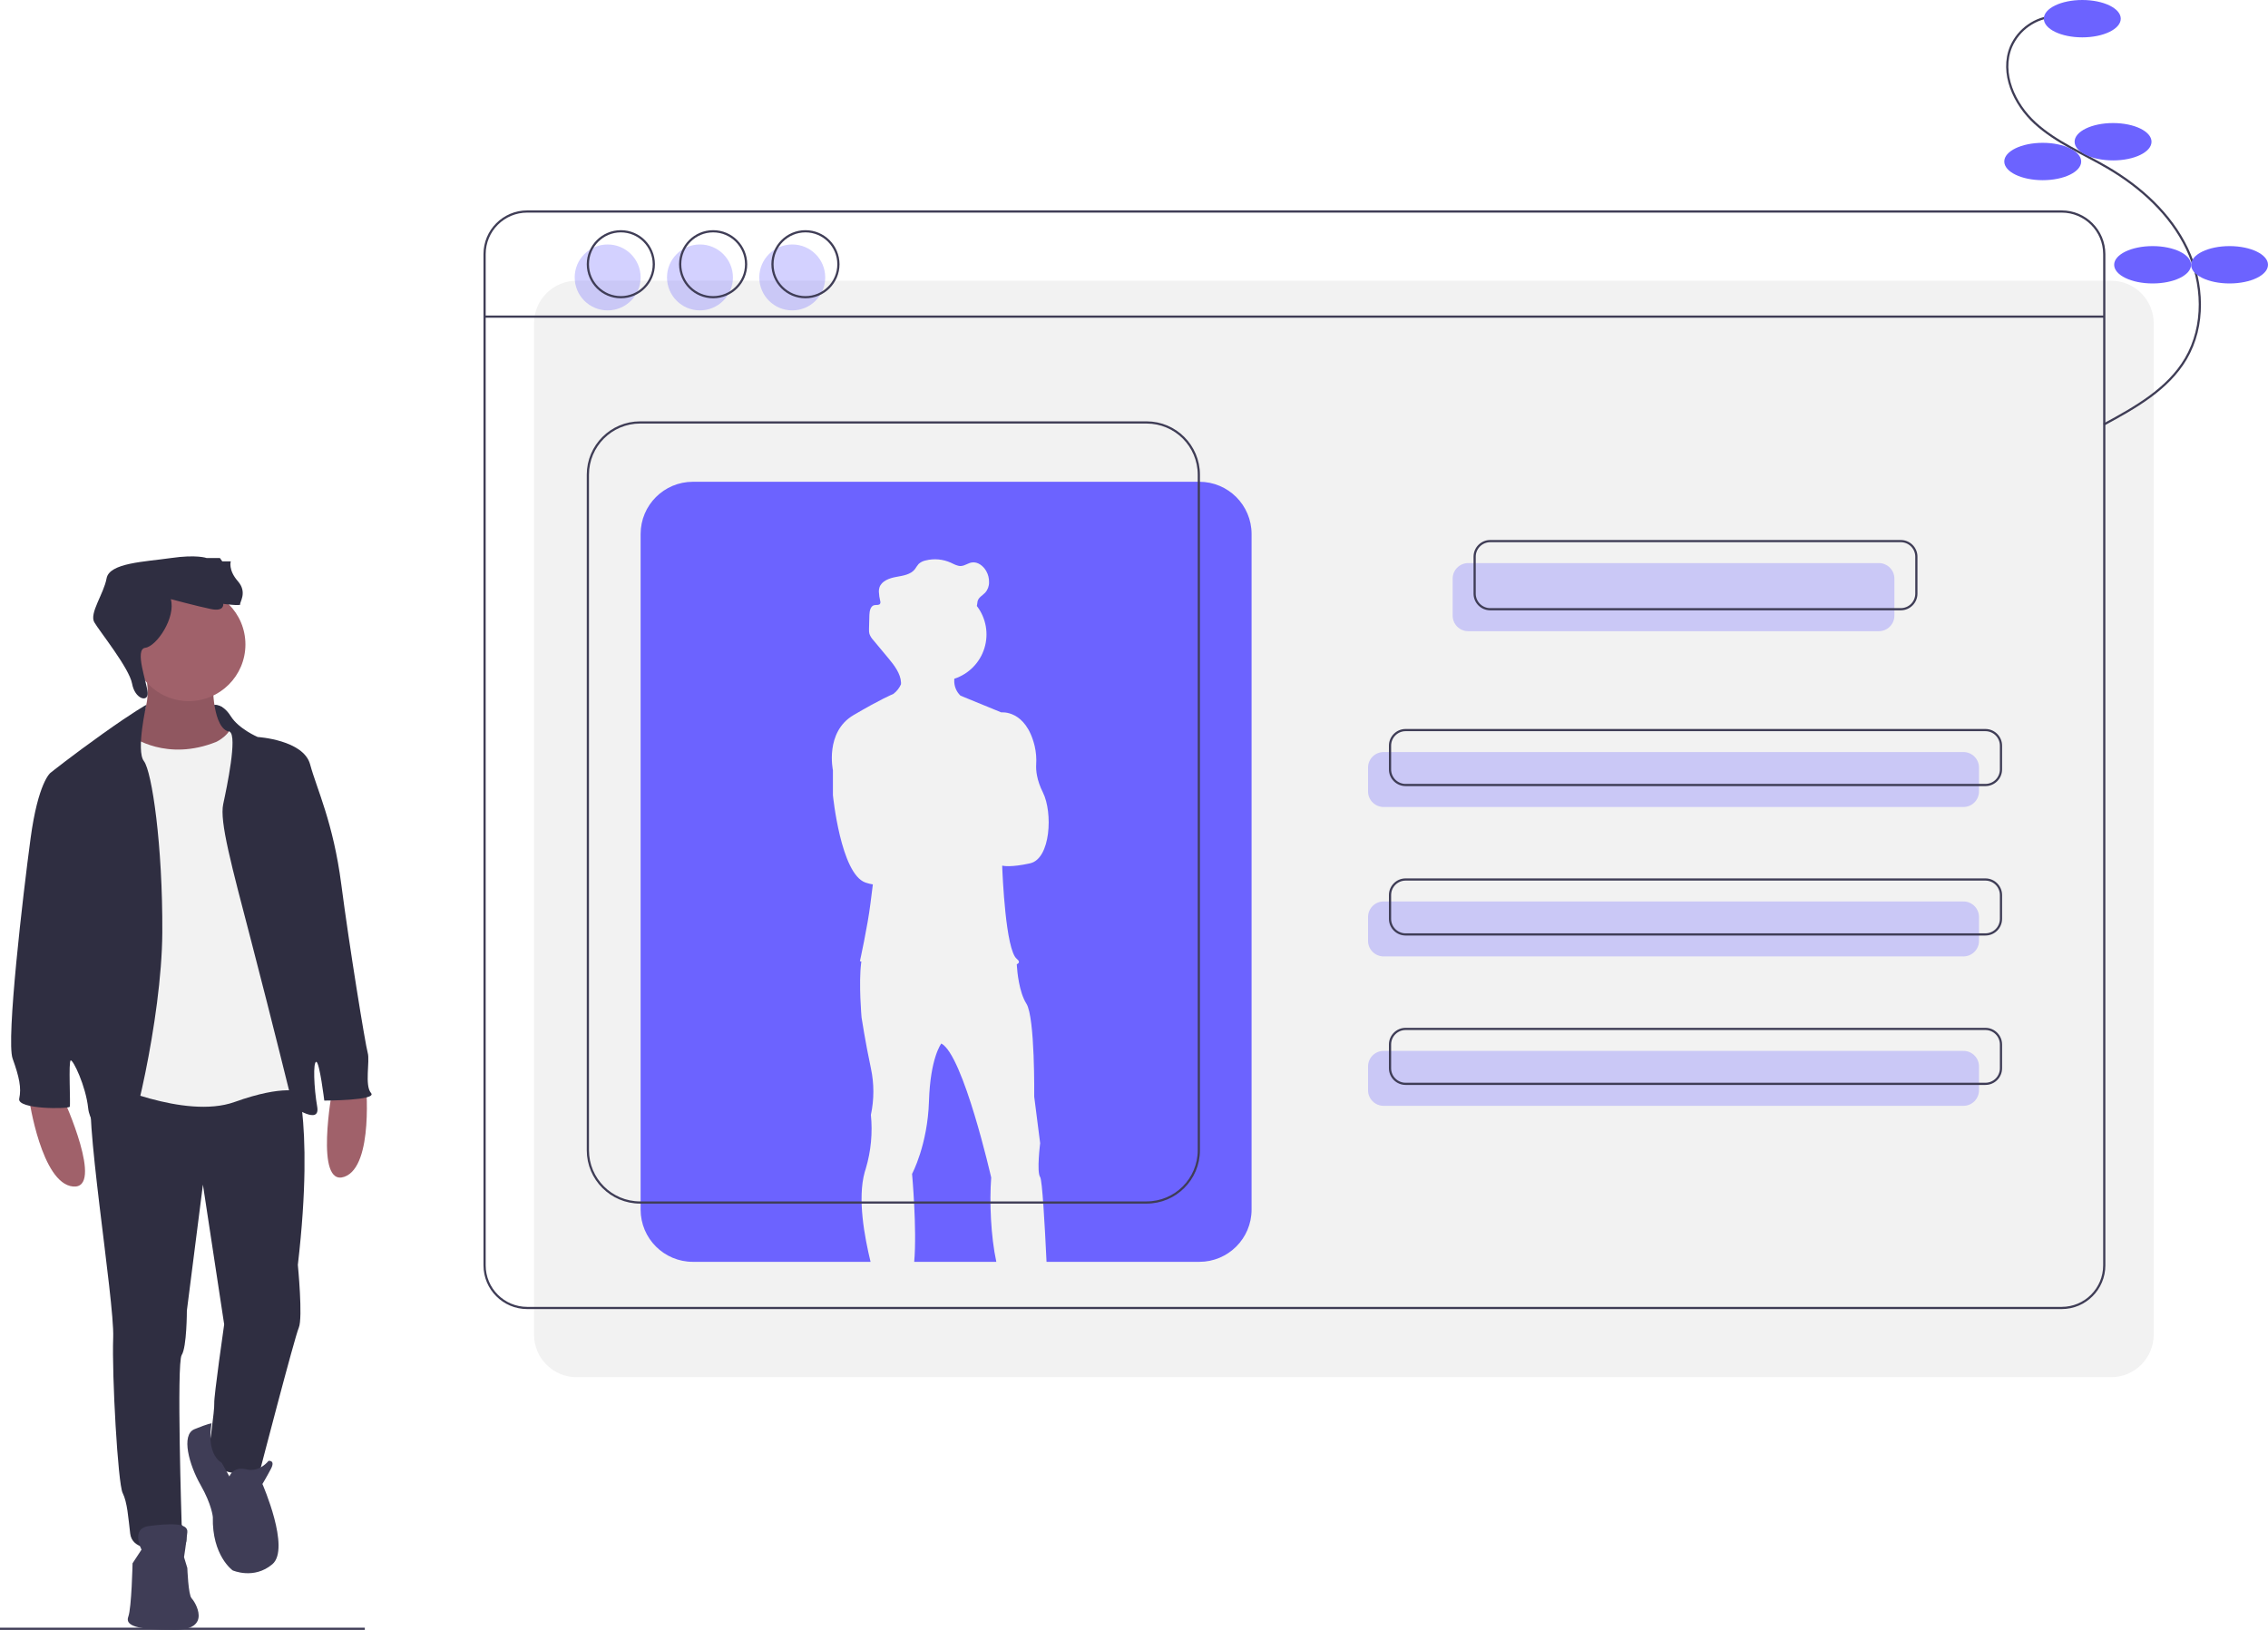
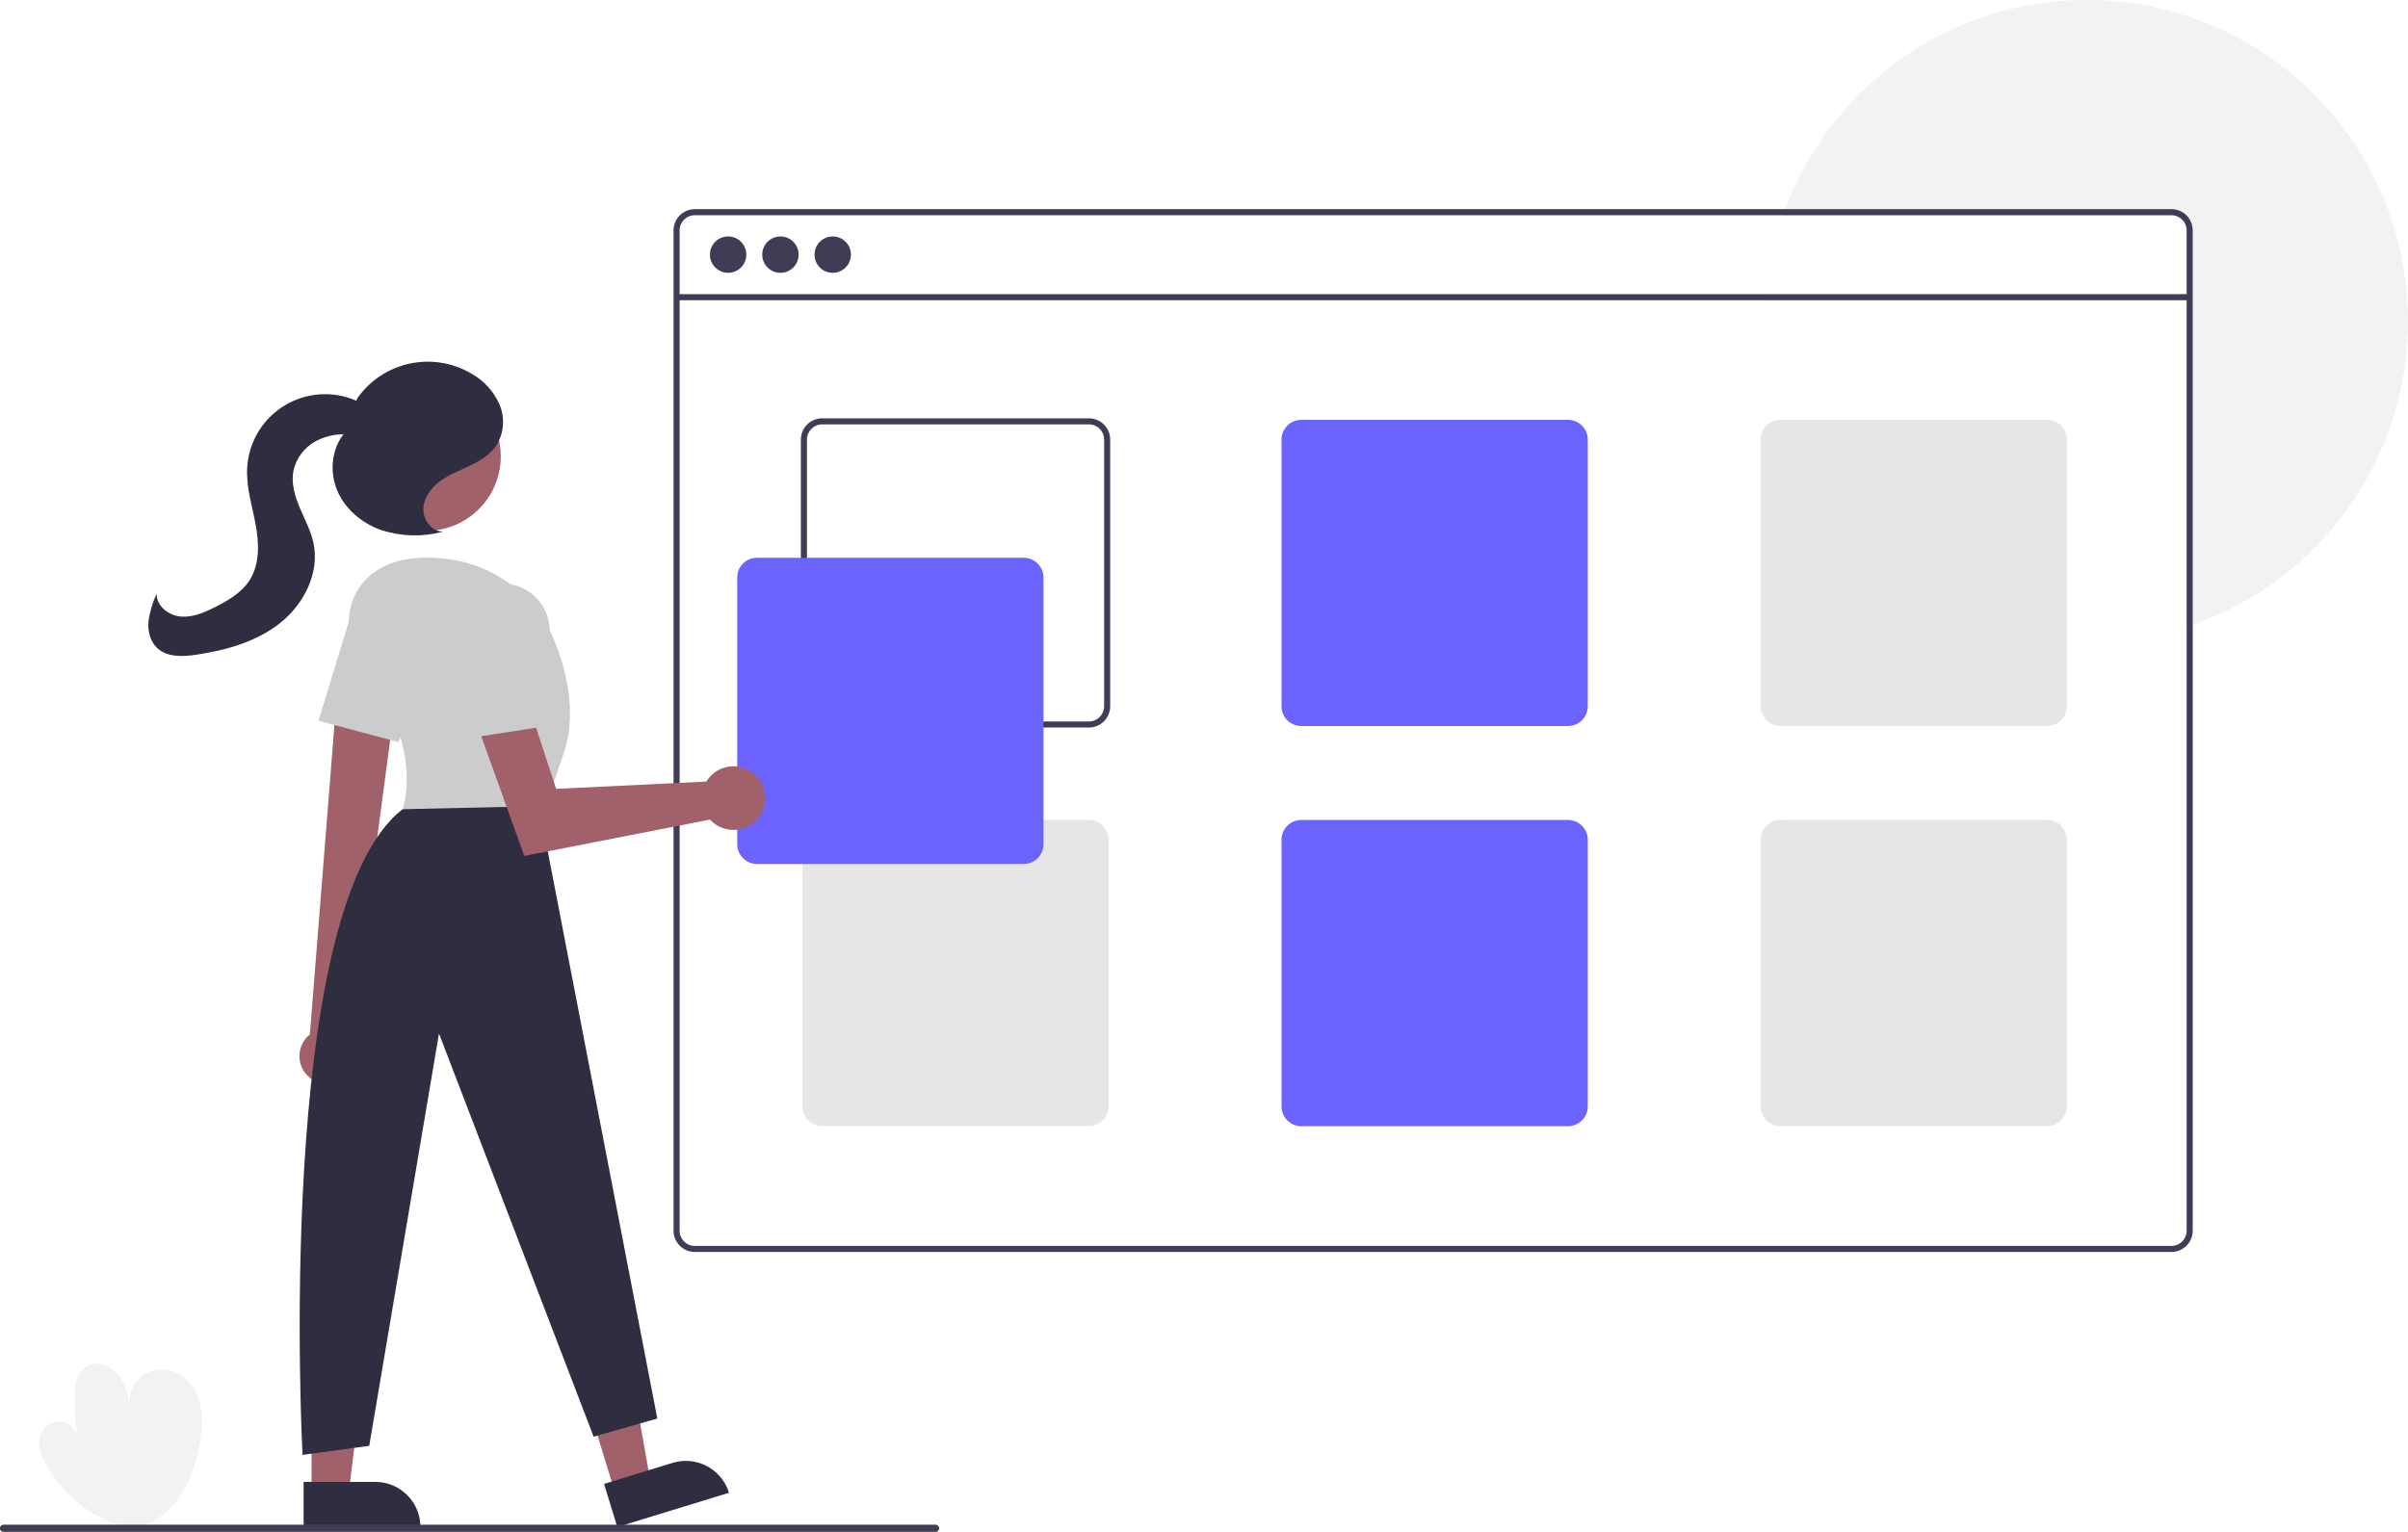
- <svg xmlns="http://www.w3.org/2000/svg" id="fe80fb2b-bcaf-407e-919b-306adc32f78b" data-name="Layer 1" width="1032" height="741.753" viewBox="0 0 1032 741.753">
-   <line y1="741.253" x2="166" y2="741.253" fill="none" stroke="#3f3d56" stroke-miterlimit="10" />
-   <rect x="243" y="127.753" width="737" height="499" rx="19.398" fill="#f2f2f2" />
-   <rect x="220.5" y="96.253" width="737" height="499" rx="19.398" fill="none" stroke="#3f3d56" stroke-miterlimit="10" />
-   <line x1="220.5" y1="144.093" x2="957.5" y2="144.093" fill="none" stroke="#3f3d56" stroke-miterlimit="10" />
-   <rect x="661" y="256.253" width="201" height="31" rx="7.093" fill="#6c63ff" opacity="0.3" />
-   <rect x="622.5" y="342.253" width="278" height="25" rx="7.093" fill="#6c63ff" opacity="0.3" />
-   <rect x="622.5" y="410.253" width="278" height="25" rx="7.093" fill="#6c63ff" opacity="0.3" />
-   <rect x="622.5" y="478.253" width="278" height="25" rx="7.093" fill="#6c63ff" opacity="0.3" />
-   <rect x="671" y="246.253" width="201" height="31" rx="7.093" fill="none" stroke="#3f3d56" stroke-miterlimit="10" />
-   <rect x="632.5" y="332.253" width="278" height="25" rx="7.093" fill="none" stroke="#3f3d56" stroke-miterlimit="10" />
-   <rect x="632.5" y="400.253" width="278" height="25" rx="7.093" fill="none" stroke="#3f3d56" stroke-miterlimit="10" />
-   <rect x="632.5" y="468.253" width="278" height="25" rx="7.093" fill="none" stroke="#3f3d56" stroke-miterlimit="10" />
-   <circle cx="276.5" cy="126.253" r="15" fill="#6c63ff" opacity="0.3" />
-   <circle cx="318.5" cy="126.253" r="15" fill="#6c63ff" opacity="0.3" />
-   <circle cx="360.5" cy="126.253" r="15" fill="#6c63ff" opacity="0.3" />
-   <circle cx="282.5" cy="120.253" r="15" fill="none" stroke="#3f3d56" stroke-miterlimit="10" />
-   <circle cx="324.5" cy="120.253" r="15" fill="none" stroke="#3f3d56" stroke-miterlimit="10" />
-   <circle cx="366.5" cy="120.253" r="15" fill="none" stroke="#3f3d56" stroke-miterlimit="10" />
-   <path d="M537.854,653.379c-2.511-11.568-3.177-27.369-2.333-38.36,0,0-12.698-55.786-22.69-60.991l-.003.003c-.153.197-5.002,6.554-5.617,26.224-.625,19.983-7.7,33.097-7.7,33.097s2.29,24.908.98,40.028Z" transform="translate(-84.5 -79.12639)" fill="#6c63ff" />
-   <path d="M630.228,298.379H399.772A23.772,23.772,0,0,0,376,322.151V629.607a23.772,23.772,0,0,0,23.772,23.772h80.855c-2.7-11.199-6.057-28.691-2.657-40.852l-.002-.008.002.005c.159-.568.327-1.127.516-1.67a63.497,63.497,0,0,0,2.292-24.354,50.609,50.609,0,0,0,0-21.232c-2.498-11.656-4.246-23.105-4.246-23.105s-1.377-15.402-.175-24.844c.027-.207.058-.404.087-.605-.424-.097-.662-.152-.662-.152s3.539-16.028,4.788-26.227c.295-2.408.683-5.46,1.103-8.715a20.94,20.94,0,0,1-3.393-.86c-11.24-3.955-14.779-39.758-14.779-39.758V429.656s-3.747-17.381,9.367-25.083c12.628-7.416,17.67-9.446,18.026-9.586.096-.069.19-.131.288-.207a11.061,11.061,0,0,0,3.29-4.234q.026-.429.012-.852c-.213-4.067-3.044-7.765-5.73-10.992q-3.437-4.129-6.873-8.257a8.072,8.072,0,0,1-1.77-2.865,6.604,6.604,0,0,1-.187-1.804q-.003-.337.004-.673.056-3.078.167-6.155c.064-1.792.516-4.054,2.271-4.422.913-.192,2.121.142,2.604-.656a1.565,1.565,0,0,0,.117-1.061c-.006.027-.007.054-.015.081-.006-.033-.012-.067-.018-.1a22.437,22.437,0,0,1-.651-4.386,5.842,5.842,0,0,1,.282-1.97c1.017-2.975,4.518-4.196,7.611-4.757,3.094-.561,6.567-1.044,8.508-3.517a26.951,26.951,0,0,1,1.689-2.374,6.63,6.63,0,0,1,3.166-1.597,17.498,17.498,0,0,1,11.506,1.021c1.496.683,3,1.602,4.641,1.498,1.705-.108,3.162-1.308,4.845-1.6,2.719-.472,5.319,1.566,6.659,3.978a9.851,9.851,0,0,1,1.233,5.023,6.912,6.912,0,0,1-1.764,4.741c-1.17,1.241-2.916,2.094-3.402,3.73-.198.666-.152,1.383-.327,2.055-.022.084-.057.162-.086.244.032.042.067.081.099.123a21.231,21.231,0,0,1-10.332,33.019c-.008.211-.016.421-.015.633a9.173,9.173,0,0,0,2.84,7.065l18.547,7.606s11.166-1.353,15.195,15.31a28.826,28.826,0,0,1,.69,8.457c-.146,2.513.195,6.936,3.057,12.66,4.579,9.159,3.539,30.182-5.828,32.264-8.872,1.972-12.324,1.143-12.664,1.05l-.02.368c.146,3.945,1.55,37.969,6.648,42.086,1.41,1.138,1.14,1.908-.016,2.426l.003.003s.009.219.031.612c.153,2.488.94,11.965,4.353,17.357,3.956,6.245,3.541,42.257,3.541,42.257l2.704,21.232s-1.664,13.114,0,15.402c.946,1.298,2.091,21.404,2.905,38.57h69.53A23.772,23.772,0,0,0,654,629.607V322.151A23.772,23.772,0,0,0,630.228,298.379Z" transform="translate(-84.5 -79.12639)" fill="#6c63ff" />
-   <rect x="267.5" y="192.253" width="278" height="355" rx="23.772" fill="none" stroke="#3f3d56" stroke-miterlimit="10" />
-   <path d="M185.324,400.757S176,398,174,401s2.727,24.748,2.727,24.748l20.546,1.249-7.17-18.107Z" transform="translate(-84.5 -79.12639)" fill="#2f2e41" />
-   <path d="M113.444,579.347s18.695,41.042,4.298,39.753-19.984-39.753-19.984-39.753Z" transform="translate(-84.5 -79.12639)" fill="#a0616a" />
-   <path d="M235.711,575.071s-8.201,44.348,5.455,39.611,9.764-43.409,9.764-43.409Z" transform="translate(-84.5 -79.12639)" fill="#a0616a" />
-   <path d="M181.347,390.466s-.215,20.629,7.736,21.703-4.513,12.033-4.513,12.033l-14.182,2.793L149.974,425.492l-9.025-11.604s15.901-7.521,9.025-30.943Z" transform="translate(-84.5 -79.12639)" fill="#a0616a" />
-   <path d="M181.347,390.466s-.215,20.629,7.736,21.703-4.513,12.033-4.513,12.033l-14.182,2.793L149.974,425.492l-9.025-11.604s15.901-7.521,9.025-30.943Z" transform="translate(-84.5 -79.12639)" opacity="0.1" />
-   <path d="M217.876,564.95s10.099,21.703,2.149,89.82c0,0,2.364,24.067.43,28.579s-17.835,65.754-17.835,65.754-20.414,4.513-23.207-9.025c0,0,2.793-19.339,2.579-22.348s4.513-35.885,4.513-35.885l-9.67-63.605-7.306,57.373s0,16.546-2.364,20.199,0,77.142,0,77.142,6.661,11.174-3.438,11.389-19.124-.215-19.984-7.306-1.289-14.182-3.438-18.48-4.942-53.505-4.298-70.696-14.182-105.507-9.455-114.747S217.876,564.95,217.876,564.95Z" transform="translate(-84.5 -79.12639)" fill="#2f2e41" />
-   <circle cx="85.888" cy="293.29" r="25.786" fill="#a0616a" />
-   <path d="M144.602,414.318s15.686,11.604,38.464,2.364c0,0,7.521-3.653,6.876-9.24s15.686,44.91,15.686,44.91l16.546,87.886-.86,35.885s-7.306-3.653-30.083,4.513-59.952-9.24-59.952-9.24l1.289-92.184,1.289-53.72,3.438-11.818S139.015,410.45,144.602,414.318Z" transform="translate(-84.5 -79.12639)" fill="#f2f2f2" />
-   <path d="M182.063,399.893s3.796-.617,7.449,5.185,12.248,9.455,12.248,9.455,20.843,1.289,23.852,12.463,10.529,26.43,14.182,54.58,10.959,73.06,12.033,76.713-1.504,14.827,1.504,18.265-21.273,3.438-21.273,3.438-2.149-17.62-3.653-17.62-1.074,11.818.43,20.414-10.959,0-10.959,0-9.67-39.323-18.91-74.779S184.355,452.997,186.074,445.046s6.446-30.728,3.008-32.877S182.063,399.893,182.063,399.893Z" transform="translate(-84.5 -79.12639)" fill="#2f2e41" />
-   <path d="M151.076,399.874s-5.614,3.055-19.796,13.155-23.852,17.835-23.852,17.835-5.587,4.298-9.025,29.868S87.229,552.487,90.237,560.867s4.083,13.323,3.008,18.265,22.563,4.727,22.992,3.653-.645-20.629.43-21.058,6.876,11.604,7.951,21.703,13.538,18.05,16.331,18.05,17.191-58.233,17.405-97.986-4.727-73.275-8.38-78.002S151.076,399.874,151.076,399.874Z" transform="translate(-84.5 -79.12639)" fill="#2f2e41" />
-   <path d="M188.867,751.037s1.719-4.727,7.736-3.223,10.099-3.868,10.099-3.868,3.223-.43,1.074,3.653-3.868,6.876-3.868,6.876,12.893,29.439,4.513,36.53-18.05,2.793-18.05,2.793-9.455-6.661-9.025-24.282c0,0-.43-5.587-5.587-14.612s-9.025-22.777-2.793-25.356,7.835-2.674,7.835-2.674-2.916,13.337,4.616,17.998Z" transform="translate(-84.5 -79.12639)" fill="#3f3d56" />
-   <path d="M148.9,784.344s-5.157-9.67,3.438-10.744,17.835-1.719,17.405,2.793-1.504,11.389-1.504,11.389l1.504,4.942s.43,12.248,1.934,13.752,9.67,14.397-7.736,14.397-22.563-1.934-21.058-6.017,1.934-24.282,1.934-24.282Z" transform="translate(-84.5 -79.12639)" fill="#3f3d56" />
-   <path d="M162.222,351.788s12.033,3.223,18.265,4.513,5.587-2.364,5.587-2.364,8.165,1.074,7.736.215,3.438-5.372-1.074-10.529-3.223-9.025-3.223-9.025h-3.868l-1.074-1.504h-6.017s-4.513-1.719-16.331,0-27.935,2.149-29.224,9.24-7.951,15.901-5.587,19.984,15.901,20.843,17.191,27.935,7.309,8.667,7.093,4.226-6.233-19.912-1.076-20.557S164.586,360.168,162.222,351.788Z" transform="translate(-84.5 -79.12639)" fill="#2f2e41" />
-   <path d="M1019.381,86.584a22.982,22.982,0,0,0-19.81,13.851c-4.954,11.974,1.424,26.039,10.999,34.77s21.874,13.722,33.048,20.282c15.01,8.811,28.497,21.043,36.007,36.744s8.309,35.15-.519,50.15c-8.194,13.922-23.093,22.255-37.302,29.94" transform="translate(-84.5 -79.12639)" fill="none" stroke="#3f3d56" stroke-miterlimit="10" />
-   <ellipse cx="947.5" cy="8.5" rx="17.5" ry="8.5" fill="#6c63ff" />
-   <ellipse cx="961.5" cy="64.5" rx="17.5" ry="8.5" fill="#6c63ff" />
-   <ellipse cx="929.5" cy="73.5" rx="17.5" ry="8.5" fill="#6c63ff" />
-   <ellipse cx="979.5" cy="120.5" rx="17.5" ry="8.5" fill="#6c63ff" />
-   <ellipse cx="1014.5" cy="120.5" rx="17.5" ry="8.5" fill="#6c63ff" />
+ <svg xmlns="http://www.w3.org/2000/svg" id="bb43b303-7783-4b20-84ac-89898836e9dc" data-name="Layer 1" width="794.122" height="505.345" viewBox="0 0 794.122 505.345">
+   <path d="M247.458,701.198c-12.251-1.008-23.067-9.871-29.218-20.514-2.063-3.569-3.476-8.251-1.14-11.647a6.409,6.409,0,0,1,11.315,1.471,62.045,62.045,0,0,1-.965-12.641c.094-3.586.772-7.641,3.754-9.635,3.459-2.313,8.445-.477,10.962,2.838s3.199,7.627,3.803,11.744a10.83,10.83,0,0,1,12.039-13.657c5.067.765,9.036,5.152,10.585,10.036s1.065,10.181.068,15.207c-1.169,5.894-3.066,11.741-6.481,16.684s-8.488,8.929-14.374,10.138Z" transform="translate(-202.9391 -197.3274)" fill="#f2f2f2" />
+   <path d="M997.061,303.327a106.034,106.034,0,0,1-71,100.08c-.66.23-1.33.46-2,.67v-107.71h-138.77c.04-.67.09-1.34.15-2H924.061v-21.04a5.002,5.002,0,0,0-5-5H790.981c.23-.67.47-1.34.73-2a106.01,106.01,0,0,1,205.35,37Z" transform="translate(-202.9391 -197.3274)" fill="#f2f2f2" />
+   <path d="M919.061,266.327h-487a7.008,7.008,0,0,0-7,7v330a7.008,7.008,0,0,0,7,7h487a7.008,7.008,0,0,0,7-7v-330A7.008,7.008,0,0,0,919.061,266.327Zm5,337a5.002,5.002,0,0,1-5,5h-487a5.002,5.002,0,0,1-5-5v-330a5.002,5.002,0,0,1,5-5h487a5.002,5.002,0,0,1,5,5Z" transform="translate(-202.9391 -197.3274)" fill="#3f3d56" />
+   <rect x="223.122" y="97.04" width="499" height="2" fill="#3f3d56" />
+   <circle cx="240.122" cy="84" r="6" fill="#3f3d56" />
+   <circle cx="257.372" cy="84" r="6" fill="#3f3d56" />
+   <circle cx="274.622" cy="84" r="6" fill="#3f3d56" />
+   <path d="M562.061,335.327h-88a7.008,7.008,0,0,0-7,7v88a7.008,7.008,0,0,0,7,7h88a7.008,7.008,0,0,0,7-7v-88A7.008,7.008,0,0,0,562.061,335.327Zm5,95a5.002,5.002,0,0,1-5,5h-88a5.002,5.002,0,0,1-5-5v-88a5.002,5.002,0,0,1,5-5h88a5.002,5.002,0,0,1,5,5Z" transform="translate(-202.9391 -197.3274)" fill="#3f3d56" />
+   <path d="M720.061,335.827h-88a6.513,6.513,0,0,0-6.5,6.5v88a6.513,6.513,0,0,0,6.5,6.5h88a6.513,6.513,0,0,0,6.5-6.5v-88A6.513,6.513,0,0,0,720.061,335.827Z" transform="translate(-202.9391 -197.3274)" fill="#6c63ff" />
+   <path d="M878.061,335.827h-88a6.513,6.513,0,0,0-6.5,6.5v88a6.513,6.513,0,0,0,6.5,6.5h88a6.513,6.513,0,0,0,6.5-6.5v-88A6.513,6.513,0,0,0,878.061,335.827Z" transform="translate(-202.9391 -197.3274)" fill="#e6e6e6" />
+   <path d="M562.061,467.827h-88a6.513,6.513,0,0,0-6.5,6.5v88a6.513,6.513,0,0,0,6.5,6.5h88a6.513,6.513,0,0,0,6.5-6.5v-88A6.513,6.513,0,0,0,562.061,467.827Z" transform="translate(-202.9391 -197.3274)" fill="#e6e6e6" />
+   <path d="M720.061,467.827h-88a6.513,6.513,0,0,0-6.5,6.5v88a6.513,6.513,0,0,0,6.5,6.5h88a6.513,6.513,0,0,0,6.5-6.5v-88A6.513,6.513,0,0,0,720.061,467.827Z" transform="translate(-202.9391 -197.3274)" fill="#6c63ff" />
+   <path d="M878.061,467.827h-88a6.513,6.513,0,0,0-6.5,6.5v88a6.513,6.513,0,0,0,6.5,6.5h88a6.513,6.513,0,0,0,6.5-6.5v-88A6.513,6.513,0,0,0,878.061,467.827Z" transform="translate(-202.9391 -197.3274)" fill="#e6e6e6" />
+   <path d="M540.561,482.327h-88a6.507,6.507,0,0,1-6.5-6.5v-88a6.507,6.507,0,0,1,6.5-6.5h88a6.507,6.507,0,0,1,6.5,6.5v88A6.507,6.507,0,0,1,540.561,482.327Z" transform="translate(-202.9391 -197.3274)" fill="#6c63ff" />
+   <polygon points="202.746 492.088 214.466 488.491 206.17 441.573 188.872 446.881 202.746 492.088" fill="#a0616a" />
+   <path d="M403.482,680.858h38.531a0,0,0,0,1,0,0v14.887a0,0,0,0,1,0,0H418.369A14.887,14.887,0,0,1,403.482,680.858v0A0,0,0,0,1,403.482,680.858Z" transform="translate(825.8911 1024.957) rotate(162.9391)" fill="#2f2e41" />
+   <polygon points="102.748 492.358 115.008 492.357 120.84 445.069 102.746 445.07 102.748 492.358" fill="#a0616a" />
+   <path d="M303.06,686.182h38.531a0,0,0,0,1,0,0v14.887a0,0,0,0,1,0,0H317.947A14.887,14.887,0,0,1,303.06,686.182v0a0,0,0,0,1,0,0Z" transform="translate(441.7434 1189.908) rotate(179.9974)" fill="#2f2e41" />
+   <path d="M304.807,552.608a9.162,9.162,0,0,1,.318-14.046l9.505-119.695,19.331,4.83L318.484,540.456a9.212,9.212,0,0,1-13.677,12.152Z" transform="translate(-202.9391 -197.3274)" fill="#a0616a" />
+   <circle cx="140.579" cy="150.555" r="24.561" fill="#a0616a" />
+   <path d="M322.162,415.186c-5.542-7.608-5.713-18.087.257-25.364,3.896-4.749,10.412-8.55,21.292-8.55,29,0,40,23,40,23s12,22,5,42-7,22-7,22l-46-4S343.471,444.441,322.162,415.186Z" transform="translate(-202.9391 -197.3274)" fill="#ccc" />
+   <path d="M307.977,435.095l9.91-32.421a15.502,15.502,0,0,1,21.93-9.245h0a15.53,15.53,0,0,1,7.088,20.01L334.306,442.13Z" transform="translate(-202.9391 -197.3274)" fill="#ccc" />
+   <path d="M380.711,463.272l39,202-21,6-51-133-23,136-22,3s-9.65-179.945,33-213Z" transform="translate(-202.9391 -197.3274)" fill="#2f2e41" />
+   <path d="M436.842,453.805a10.527,10.527,0,0,0-.963,1.349l-49.535,2.402-9.538-29.12-16.562,7.871,15.588,43.371,61.262-11.981a10.496,10.496,0,1,0-.252-13.893Z" transform="translate(-202.9391 -197.3274)" fill="#a0616a" />
+   <path d="M353.314,407.177a15.501,15.501,0,0,1,16.362-17.282h0a15.53,15.53,0,0,1,14.535,15.472v31.335l-26.936,4.145Z" transform="translate(-202.9391 -197.3274)" fill="#ccc" />
+   <path d="M348.92,372.666c-3.686-.016-6.53-3.897-6.365-7.58s2.639-6.923,5.619-9.093,6.475-3.492,9.798-5.087,6.617-3.586,8.669-6.648a14.716,14.716,0,0,0,1.023-13.504,21.669,21.669,0,0,0-9.333-10.224,28.378,28.378,0,0,0-37.607,8.25l-4.208,11.458c-4.288,5.156-4.968,12.813-2.332,18.98s8.248,10.806,14.581,13.011a35.794,35.794,0,0,0,19.841.595" transform="translate(-202.9391 -197.3274)" fill="#2f2e41" />
+   <path d="M326.473,334.506c-1.809-2.899-4.944-4.743-8.186-5.825a25.724,25.724,0,0,0-33.832,23.003c-.344,6.314,1.634,12.489,2.795,18.705s1.393,13.082-2.034,18.396c-2.611,4.048-6.964,6.596-11.261,8.773-3.581,1.814-7.455,3.516-11.453,3.154s-8.016-3.528-7.91-7.541a32.054,32.054,0,0,0-2.682,9.08c-.281,3.156.497,6.561,2.776,8.762,3.313,3.199,8.563,2.965,13.116,2.274,9.857-1.494,19.838-4.295,27.626-10.52s12.955-16.475,10.904-26.231c-.857-4.075-2.87-7.796-4.497-11.63s-2.897-8.027-2.15-12.124a14.735,14.735,0,0,1,7.493-9.982,19.601,19.601,0,0,1,12.523-1.899c2.799.459,6.294,1.173,7.954-1.127a4.508,4.508,0,0,0-.094-4.809,13.248,13.248,0,0,0-3.593-3.56" transform="translate(-202.9391 -197.3274)" fill="#2f2e41" />
+   <path d="M511.424,702.673h-307.294a1.191,1.191,0,1,1,0-2.381h307.294a1.191,1.191,0,1,1,0,2.381Z" transform="translate(-202.9391 -197.3274)" fill="#3f3d56" />
</svg>
